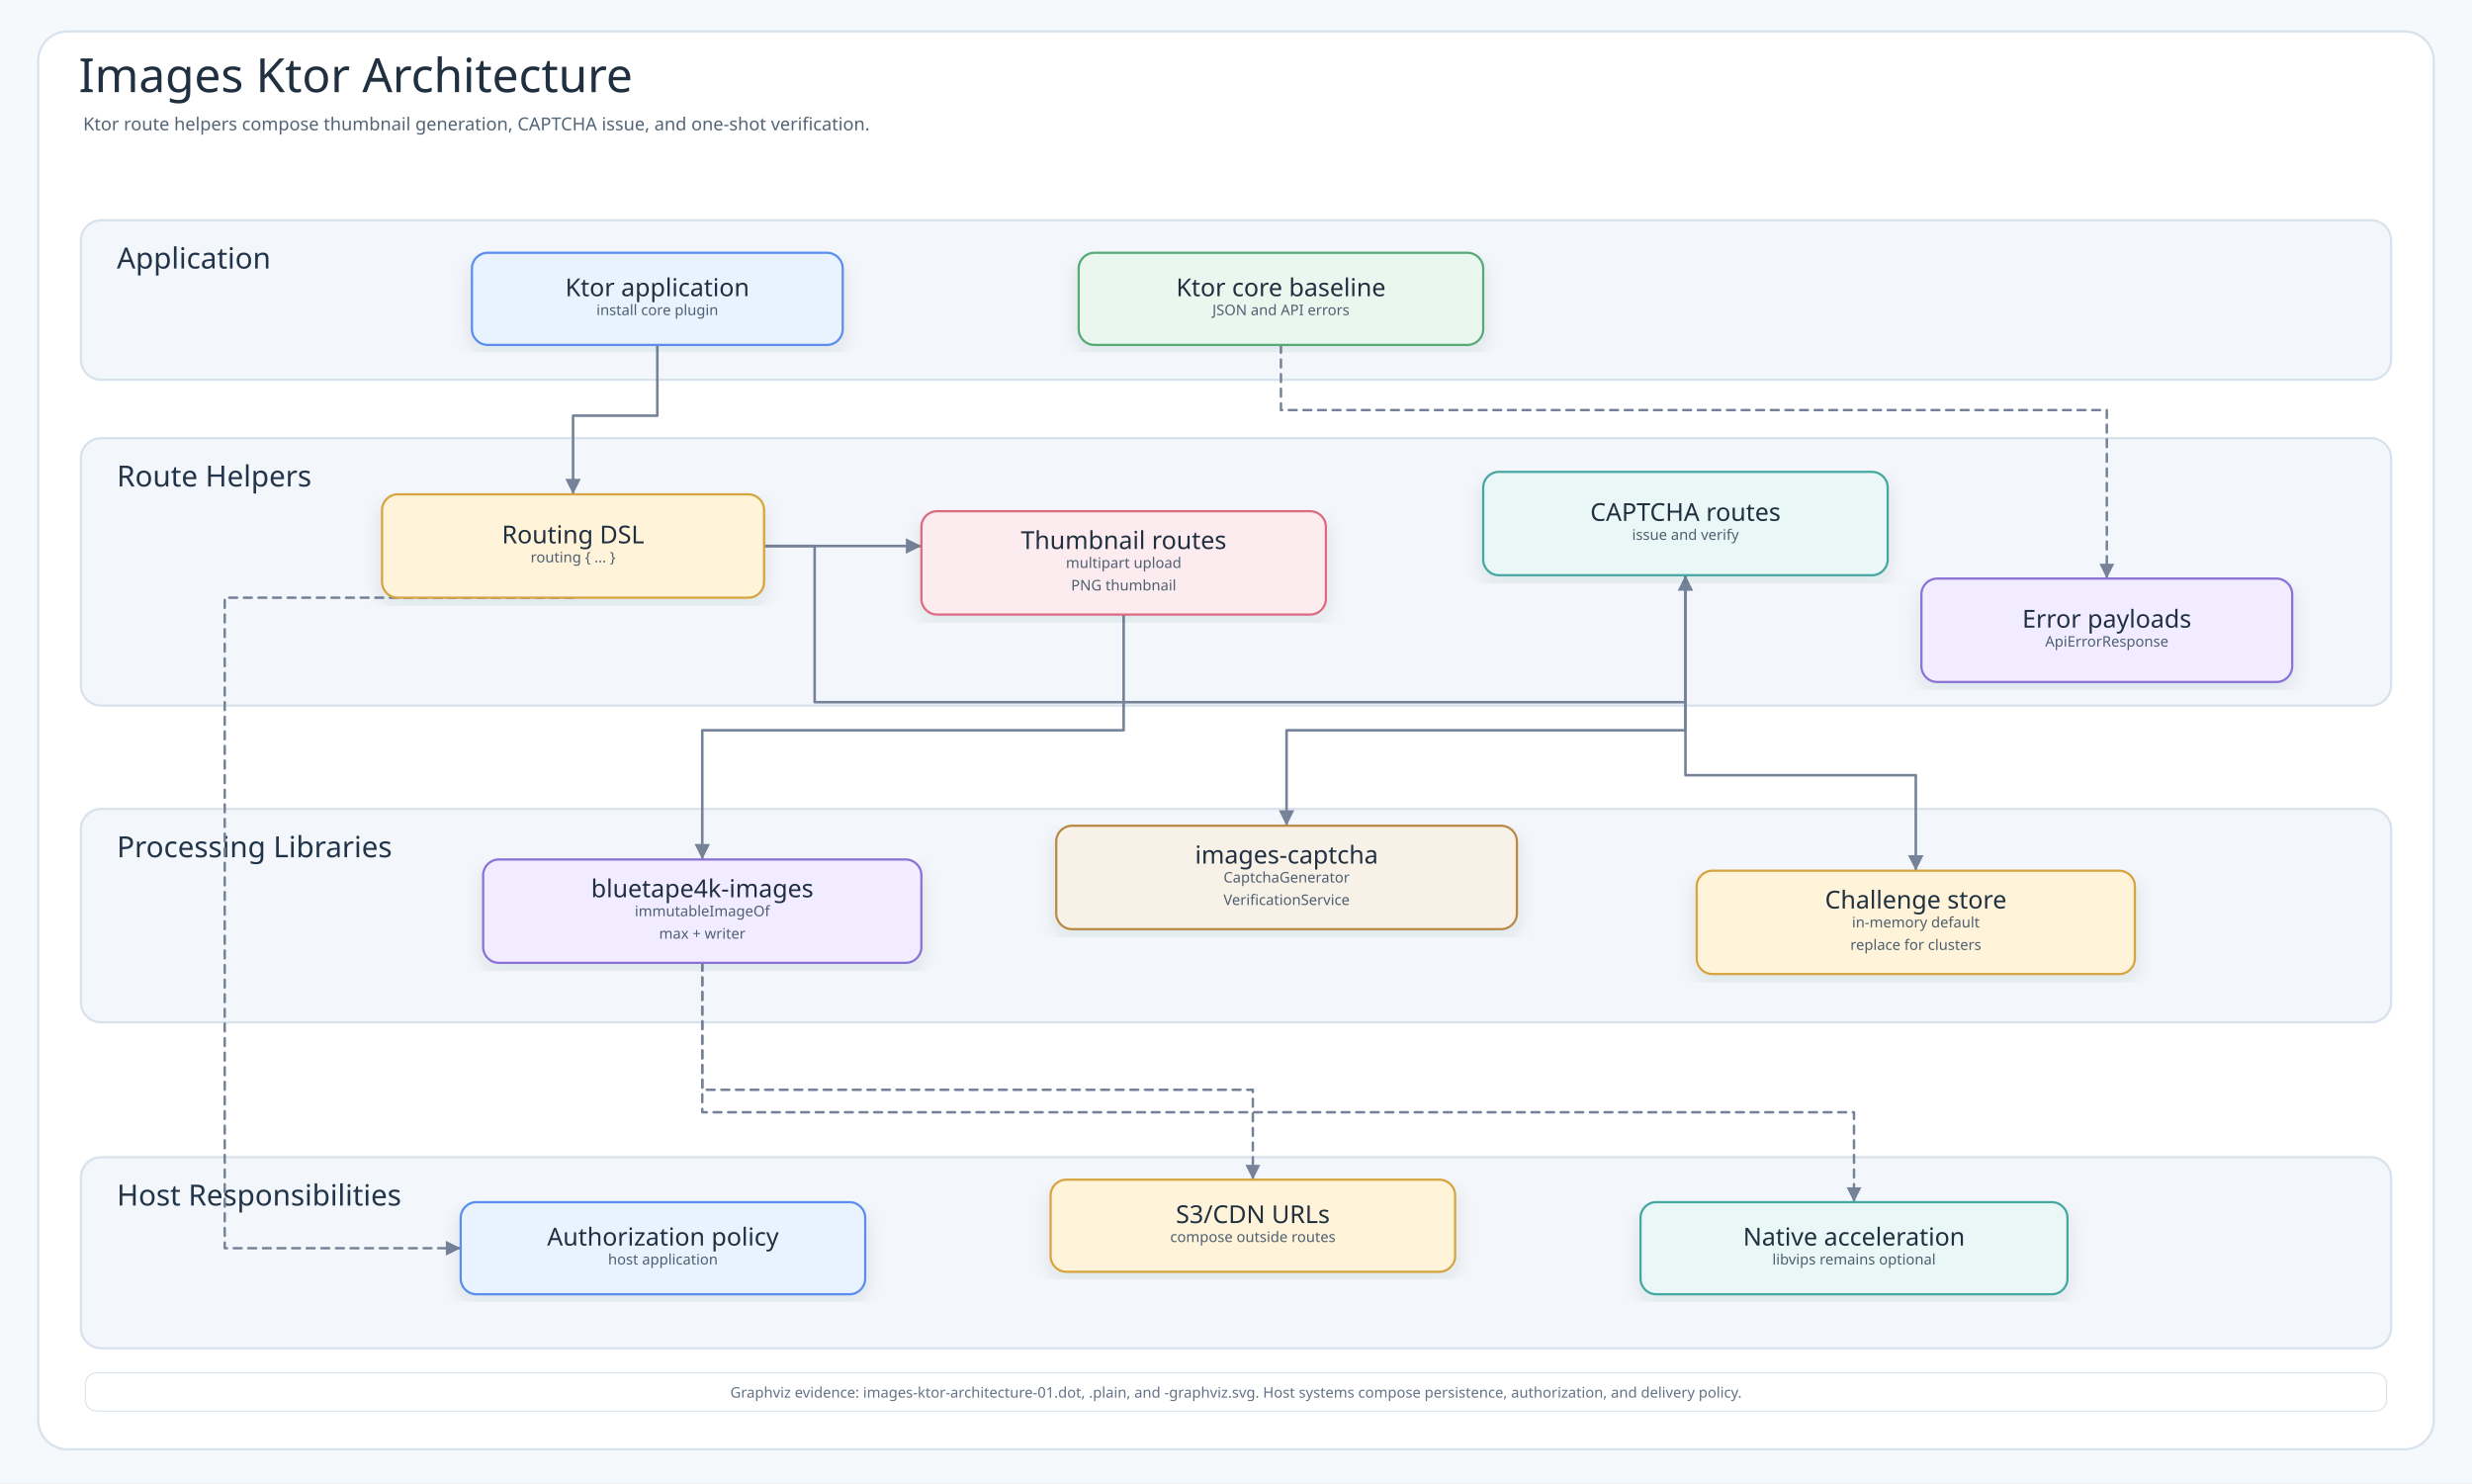
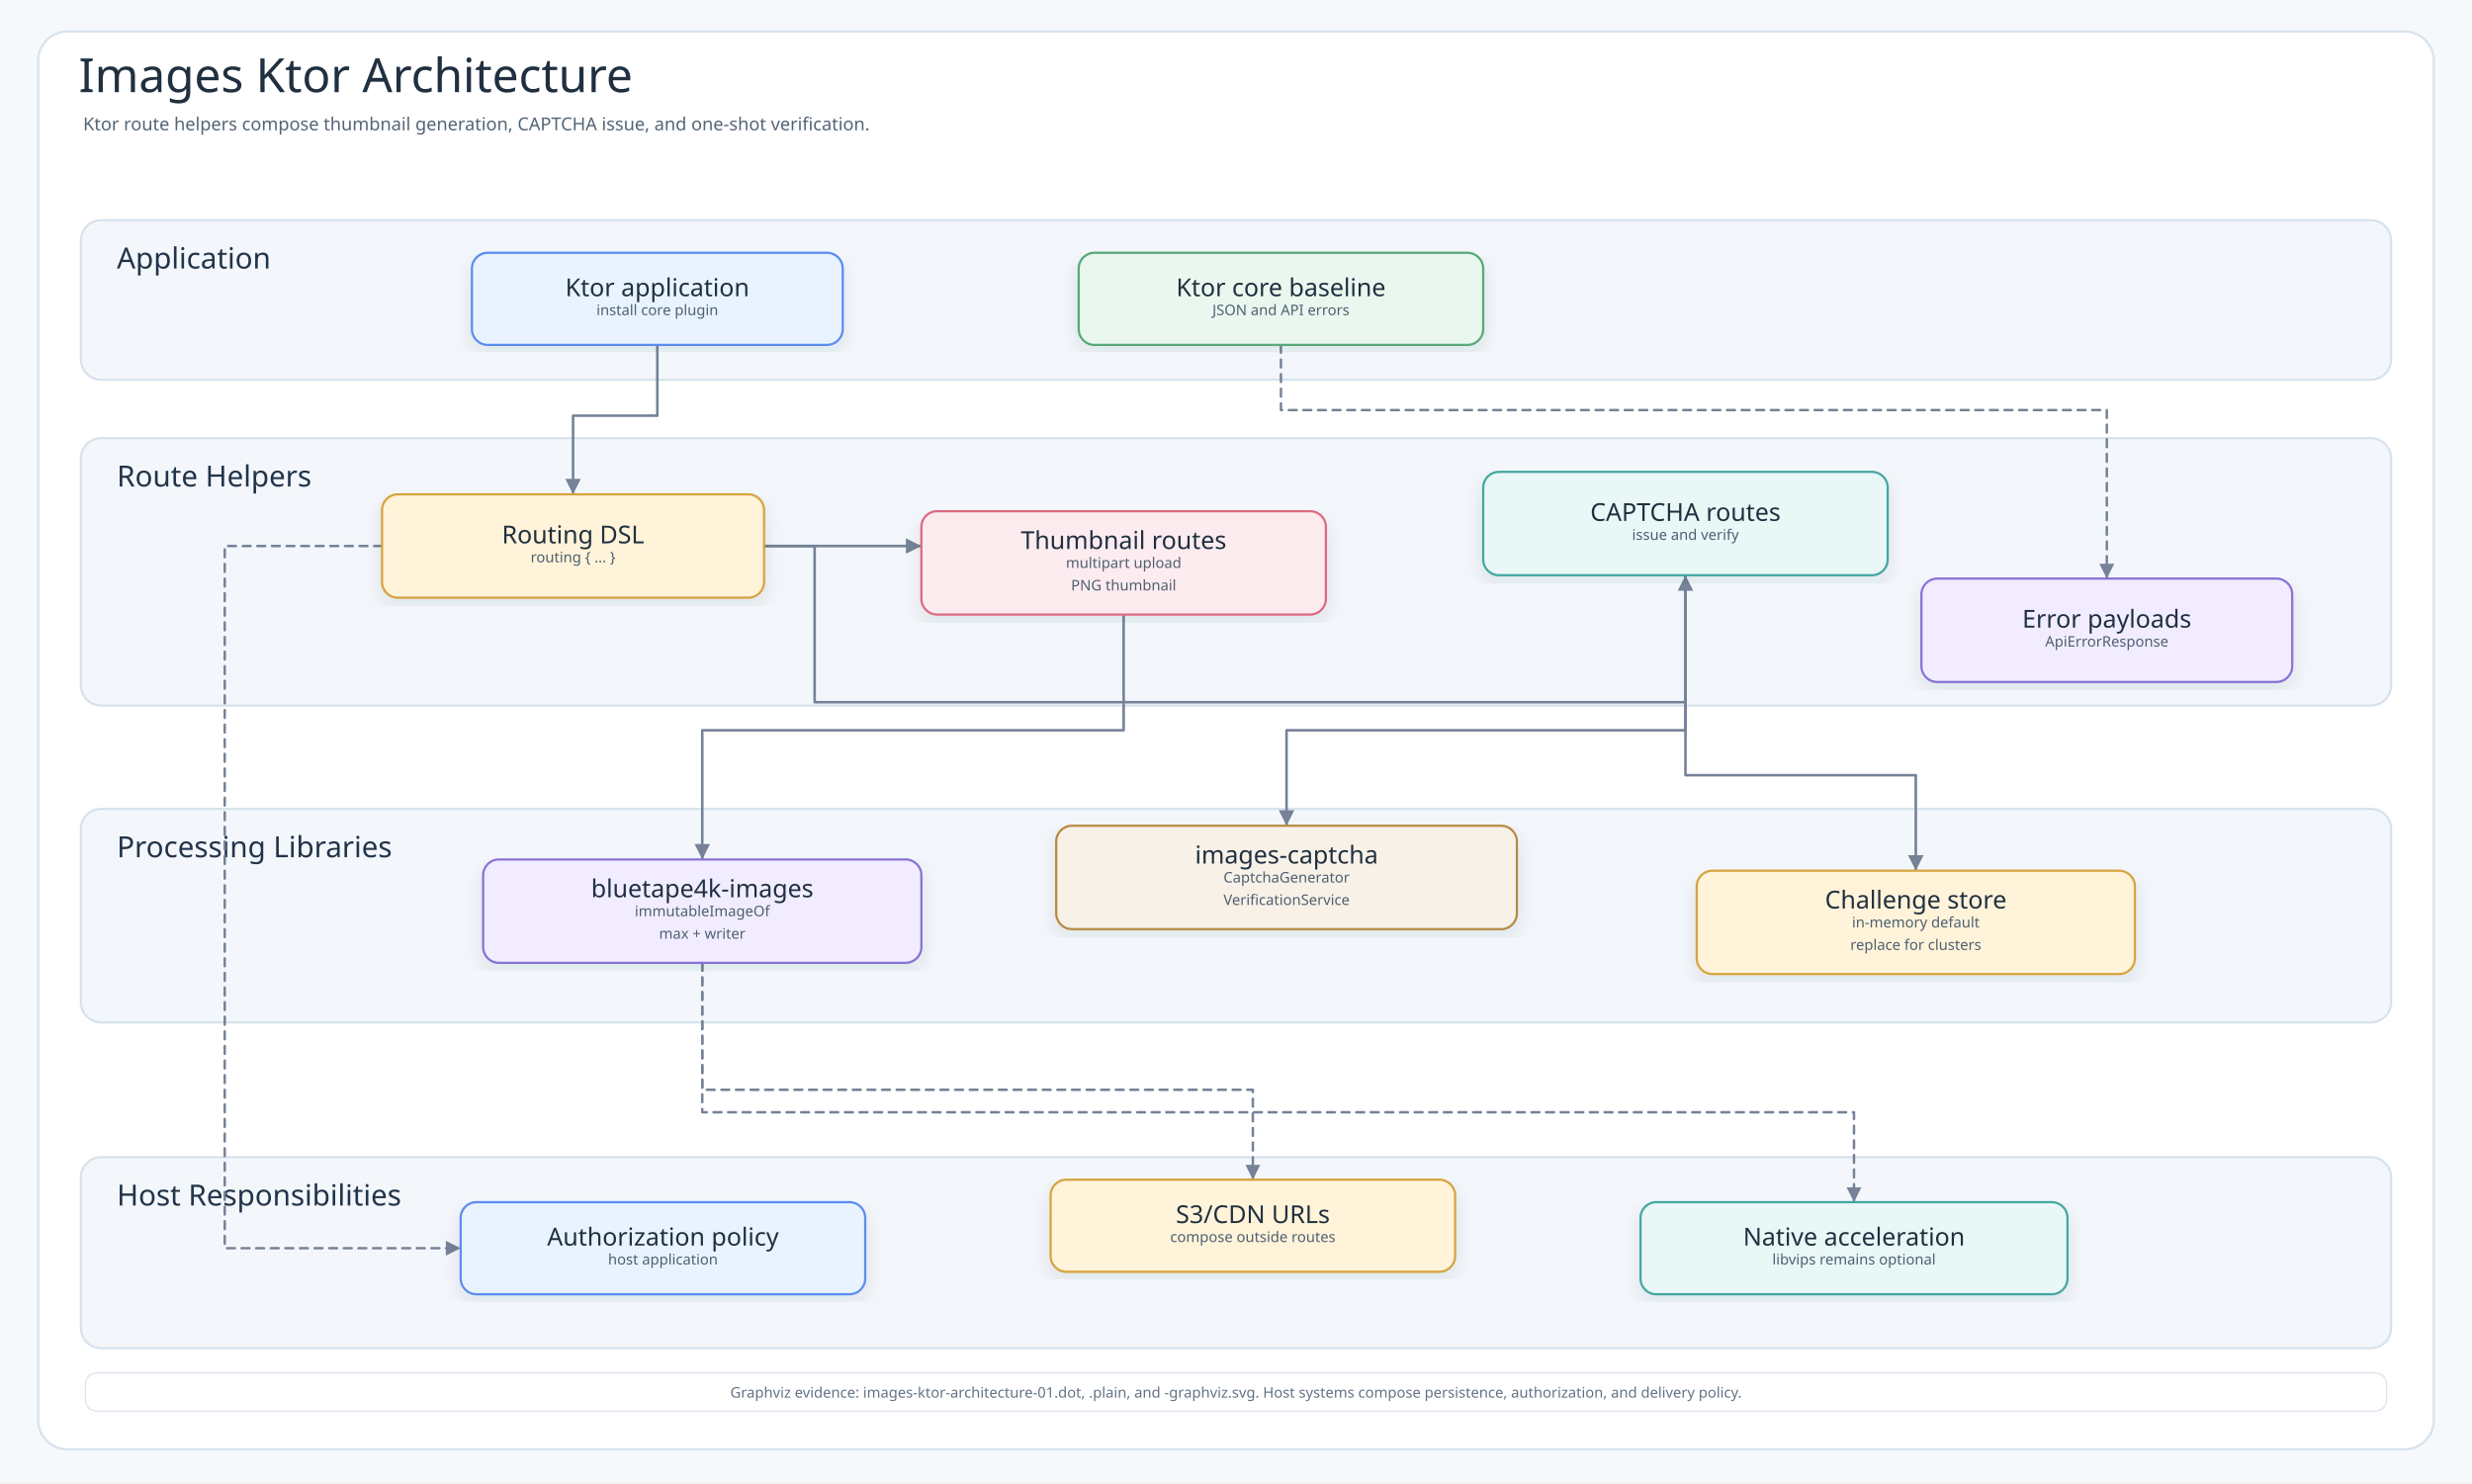
<svg xmlns="http://www.w3.org/2000/svg" width="2200" height="1320" viewBox="0 0 2200 1320" role="img" aria-label="Images Ktor Architecture">
  <defs>
    <filter id="shadow" x="-8%" y="-8%" width="116%" height="116%">
      <feDropShadow dx="0" dy="7" stdDeviation="8" flood-color="#203040" flood-opacity="0.10" />
    </filter>
    <marker id="arrow" markerWidth="8" markerHeight="8" refX="7" refY="4" orient="auto" markerUnits="strokeWidth">
      <path d="M 1 1 L 7 4 L 1 7 Z" fill="#758297" />
    </marker>
    <style>
    .canvas{fill:#F6F9FC}
    .frame{fill:#FFFFFF;stroke:#D7E2EC;stroke-width:2}
    .title{font-family:"Architects Daughter";font-size:42px;fill:#203040;font-weight:400}
    .subtitle{font-family:"Comic Mono";font-size:16px;fill:#536476;font-weight:400}
    .node-title{font-family:"Architects Daughter";font-size:22px;fill:#203040;font-weight:400}
    .node-detail{font-family:"Comic Mono";font-size:13px;fill:#4D5F70;font-weight:400}
    .panel-title{font-family:"Architects Daughter";font-size:24px;fill:#203040;font-weight:400}
    .layer{fill:#F3F7FB;stroke:#D7E2EC;stroke-width:2}
    .layer-title{font-family:"Architects Daughter";font-size:26px;fill:#22344A;font-weight:400}
    .label{font-family:"Comic Mono";font-size:12px;fill:#405366;font-weight:400}
    .footer{font-family:"Comic Mono";font-size:13px;fill:#627184;font-weight:400}
    .footer-pill{fill:#FFFFFF;stroke:#D7E2EC;stroke-width:1}
    .card{filter:url(#shadow);stroke-width:2}
    .edge{stroke:#758297;stroke-width:2.3;fill:none;marker-end:url(#arrow);stroke-linecap:round;stroke-linejoin:round}
    .edge-dashed{stroke:#758297;stroke-width:2.2;fill:none;marker-end:url(#arrow);stroke-linecap:round;stroke-linejoin:round;stroke-dasharray:7 6}
    .lifeline{stroke:#9AA8B8;stroke-width:1.7;stroke-dasharray:7 7}
  </style>
  </defs>
  <rect class="canvas" width="2200" height="1320" />
  <rect class="frame" x="34" y="28" width="2132" height="1262" rx="26" />
  <text class="title" x="70" y="82">Images Ktor Architecture</text>
  <text class="subtitle" x="74" y="116">Ktor route helpers compose thumbnail generation, CAPTCHA issue, and one-shot verification.</text>
  <g id="layers" transform="translate(0 0)">
    <rect class="layer" x="72" y="196" width="2056" height="142" rx="18" />
    <text class="layer-title" x="104" y="230" dominant-baseline="middle">Application</text>
    <rect class="layer" x="72" y="390" width="2056" height="238" rx="18" />
    <text class="layer-title" x="104" y="424" dominant-baseline="middle">Route Helpers</text>
    <rect class="layer" x="72" y="720" width="2056" height="190" rx="18" />
    <text class="layer-title" x="104" y="754" dominant-baseline="middle">Processing Libraries</text>
    <rect class="layer" x="72" y="1030" width="2056" height="170" rx="18" />
    <text class="layer-title" x="104" y="1064" dominant-baseline="middle">Host Responsibilities</text>
  </g>
  <g id="edges" transform="translate(0 0)">
    <path class="edge" d="M 585 307 L 585 370 L 510 370 L 510 440" stroke="#56708C" />
    <path class="edge-dashed" d="M 1140 307 L 1140 365 L 1875 365 L 1875 515" stroke="#8A72D6" />
    <path class="edge" d="M 680 486 L 820 486" stroke="#56708C" />
    <path class="edge" d="M 680 486 L 725 486 L 725 625 L 1500 625 L 1500 512" stroke="#58A978" />
    <path class="edge" d="M 1000 547 L 1000 650 L 625 650 L 625 765" stroke="#DB7890" />
    <path class="edge" d="M 1500 512 L 1500 650 L 1145 650 L 1145 735" stroke="#45A7A1" />
    <path class="edge" d="M 1500 512 L 1500 690 L 1705 690 L 1705 775" stroke="#D9AA4D" />
-     <path class="edge-dashed" d="M 510 532 L 200 532 L 200 1111 L 410 1111" stroke="#56708C" />
+     <path class="edge-dashed" d="M 340 486 L 200 486 L 200 1111 L 410 1111" stroke="#56708C" />
    <path class="edge-dashed" d="M 625 857 L 625 970 L 1115 970 L 1115 1050" stroke="#D9AA4D" />
    <path class="edge-dashed" d="M 625 857 L 625 990 L 1650 990 L 1650 1070" stroke="#45A7A1" />
  </g>
  <g id="nodes" transform="translate(0 0)">
    <g id="app">
      <rect class="card" x="420" y="225" width="330" height="82" rx="14" fill="#E8F3FF" stroke="#5B8DEF" />
      <text class="node-title" x="585" y="256.0" text-anchor="middle" dominant-baseline="middle">Ktor application</text>
      <text class="node-detail" x="585" y="276.0" text-anchor="middle" dominant-baseline="middle">install core plugin</text>
    </g>
    <g id="core">
      <rect class="card" x="960" y="225" width="360" height="82" rx="14" fill="#EAF7EF" stroke="#58A978" />
      <text class="node-title" x="1140" y="256.0" text-anchor="middle" dominant-baseline="middle">Ktor core baseline</text>
      <text class="node-detail" x="1140" y="276.0" text-anchor="middle" dominant-baseline="middle">JSON and API errors</text>
    </g>
    <g id="routing">
      <rect class="card" x="340" y="440" width="340" height="92" rx="14" fill="#FFF3D9" stroke="#D6A441" />
      <text class="node-title" x="510" y="476.0" text-anchor="middle" dominant-baseline="middle">Routing DSL</text>
      <text class="node-detail" x="510" y="496.0" text-anchor="middle" dominant-baseline="middle">routing { ... }</text>
    </g>
    <g id="thumb">
      <rect class="card" x="820" y="455" width="360" height="92" rx="14" fill="#FDECEF" stroke="#DC6B82" />
      <text class="node-title" x="1000" y="481.0" text-anchor="middle" dominant-baseline="middle">Thumbnail routes</text>
      <text class="node-detail" x="1000" y="501.0" text-anchor="middle" dominant-baseline="middle">multipart upload</text>
      <text class="node-detail" x="1000" y="521.0" text-anchor="middle" dominant-baseline="middle">PNG thumbnail</text>
    </g>
    <g id="captchaRoutes">
      <rect class="card" x="1320" y="420" width="360" height="92" rx="14" fill="#E9F7F6" stroke="#45A7A1" />
      <text class="node-title" x="1500" y="456.0" text-anchor="middle" dominant-baseline="middle">CAPTCHA routes</text>
      <text class="node-detail" x="1500" y="476.0" text-anchor="middle" dominant-baseline="middle">issue and verify</text>
    </g>
    <g id="errors">
      <rect class="card" x="1710" y="515" width="330" height="92" rx="14" fill="#F1ECFF" stroke="#8A72D6" />
      <text class="node-title" x="1875" y="551.0" text-anchor="middle" dominant-baseline="middle">Error payloads</text>
      <text class="node-detail" x="1875" y="571.0" text-anchor="middle" dominant-baseline="middle">ApiErrorResponse</text>
    </g>
    <g id="images">
      <rect class="card" x="430" y="765" width="390" height="92" rx="14" fill="#F1ECFF" stroke="#8A72D6" />
      <text class="node-title" x="625" y="791.0" text-anchor="middle" dominant-baseline="middle">bluetape4k-images</text>
      <text class="node-detail" x="625" y="811.0" text-anchor="middle" dominant-baseline="middle">immutableImageOf</text>
      <text class="node-detail" x="625" y="831.0" text-anchor="middle" dominant-baseline="middle">max + writer</text>
    </g>
    <g id="captcha">
      <rect class="card" x="940" y="735" width="410" height="92" rx="14" fill="#F7F1E7" stroke="#B88A44" />
      <text class="node-title" x="1145" y="761.0" text-anchor="middle" dominant-baseline="middle">images-captcha</text>
      <text class="node-detail" x="1145" y="781.0" text-anchor="middle" dominant-baseline="middle">CaptchaGenerator</text>
      <text class="node-detail" x="1145" y="801.0" text-anchor="middle" dominant-baseline="middle">VerificationService</text>
    </g>
    <g id="challengeStore">
      <rect class="card" x="1510" y="775" width="390" height="92" rx="14" fill="#FFF3D9" stroke="#D6A441" />
      <text class="node-title" x="1705" y="801.0" text-anchor="middle" dominant-baseline="middle">Challenge store</text>
      <text class="node-detail" x="1705" y="821.0" text-anchor="middle" dominant-baseline="middle">in-memory default</text>
      <text class="node-detail" x="1705" y="841.0" text-anchor="middle" dominant-baseline="middle">replace for clusters</text>
    </g>
    <g id="auth">
      <rect class="card" x="410" y="1070" width="360" height="82" rx="14" fill="#E8F3FF" stroke="#5B8DEF" />
      <text class="node-title" x="590" y="1101.0" text-anchor="middle" dominant-baseline="middle">Authorization policy</text>
      <text class="node-detail" x="590" y="1121.0" text-anchor="middle" dominant-baseline="middle">host application</text>
    </g>
    <g id="cdn">
      <rect class="card" x="935" y="1050" width="360" height="82" rx="14" fill="#FFF3D9" stroke="#D6A441" />
      <text class="node-title" x="1115" y="1081.0" text-anchor="middle" dominant-baseline="middle">S3/CDN URLs</text>
      <text class="node-detail" x="1115" y="1101.0" text-anchor="middle" dominant-baseline="middle">compose outside routes</text>
    </g>
    <g id="native">
      <rect class="card" x="1460" y="1070" width="380" height="82" rx="14" fill="#E9F7F6" stroke="#45A7A1" />
      <text class="node-title" x="1650" y="1101.0" text-anchor="middle" dominant-baseline="middle">Native acceleration</text>
      <text class="node-detail" x="1650" y="1121.0" text-anchor="middle" dominant-baseline="middle">libvips remains optional</text>
    </g>
  </g>
  <rect class="footer-pill" x="76" y="1222" width="2048" height="34" rx="10" />
  <text class="footer" x="1100.0" y="1244" text-anchor="middle">Graphviz evidence: images-ktor-architecture-01.dot, .plain, and -graphviz.svg. Host systems compose persistence, authorization, and delivery policy.</text>
</svg>
